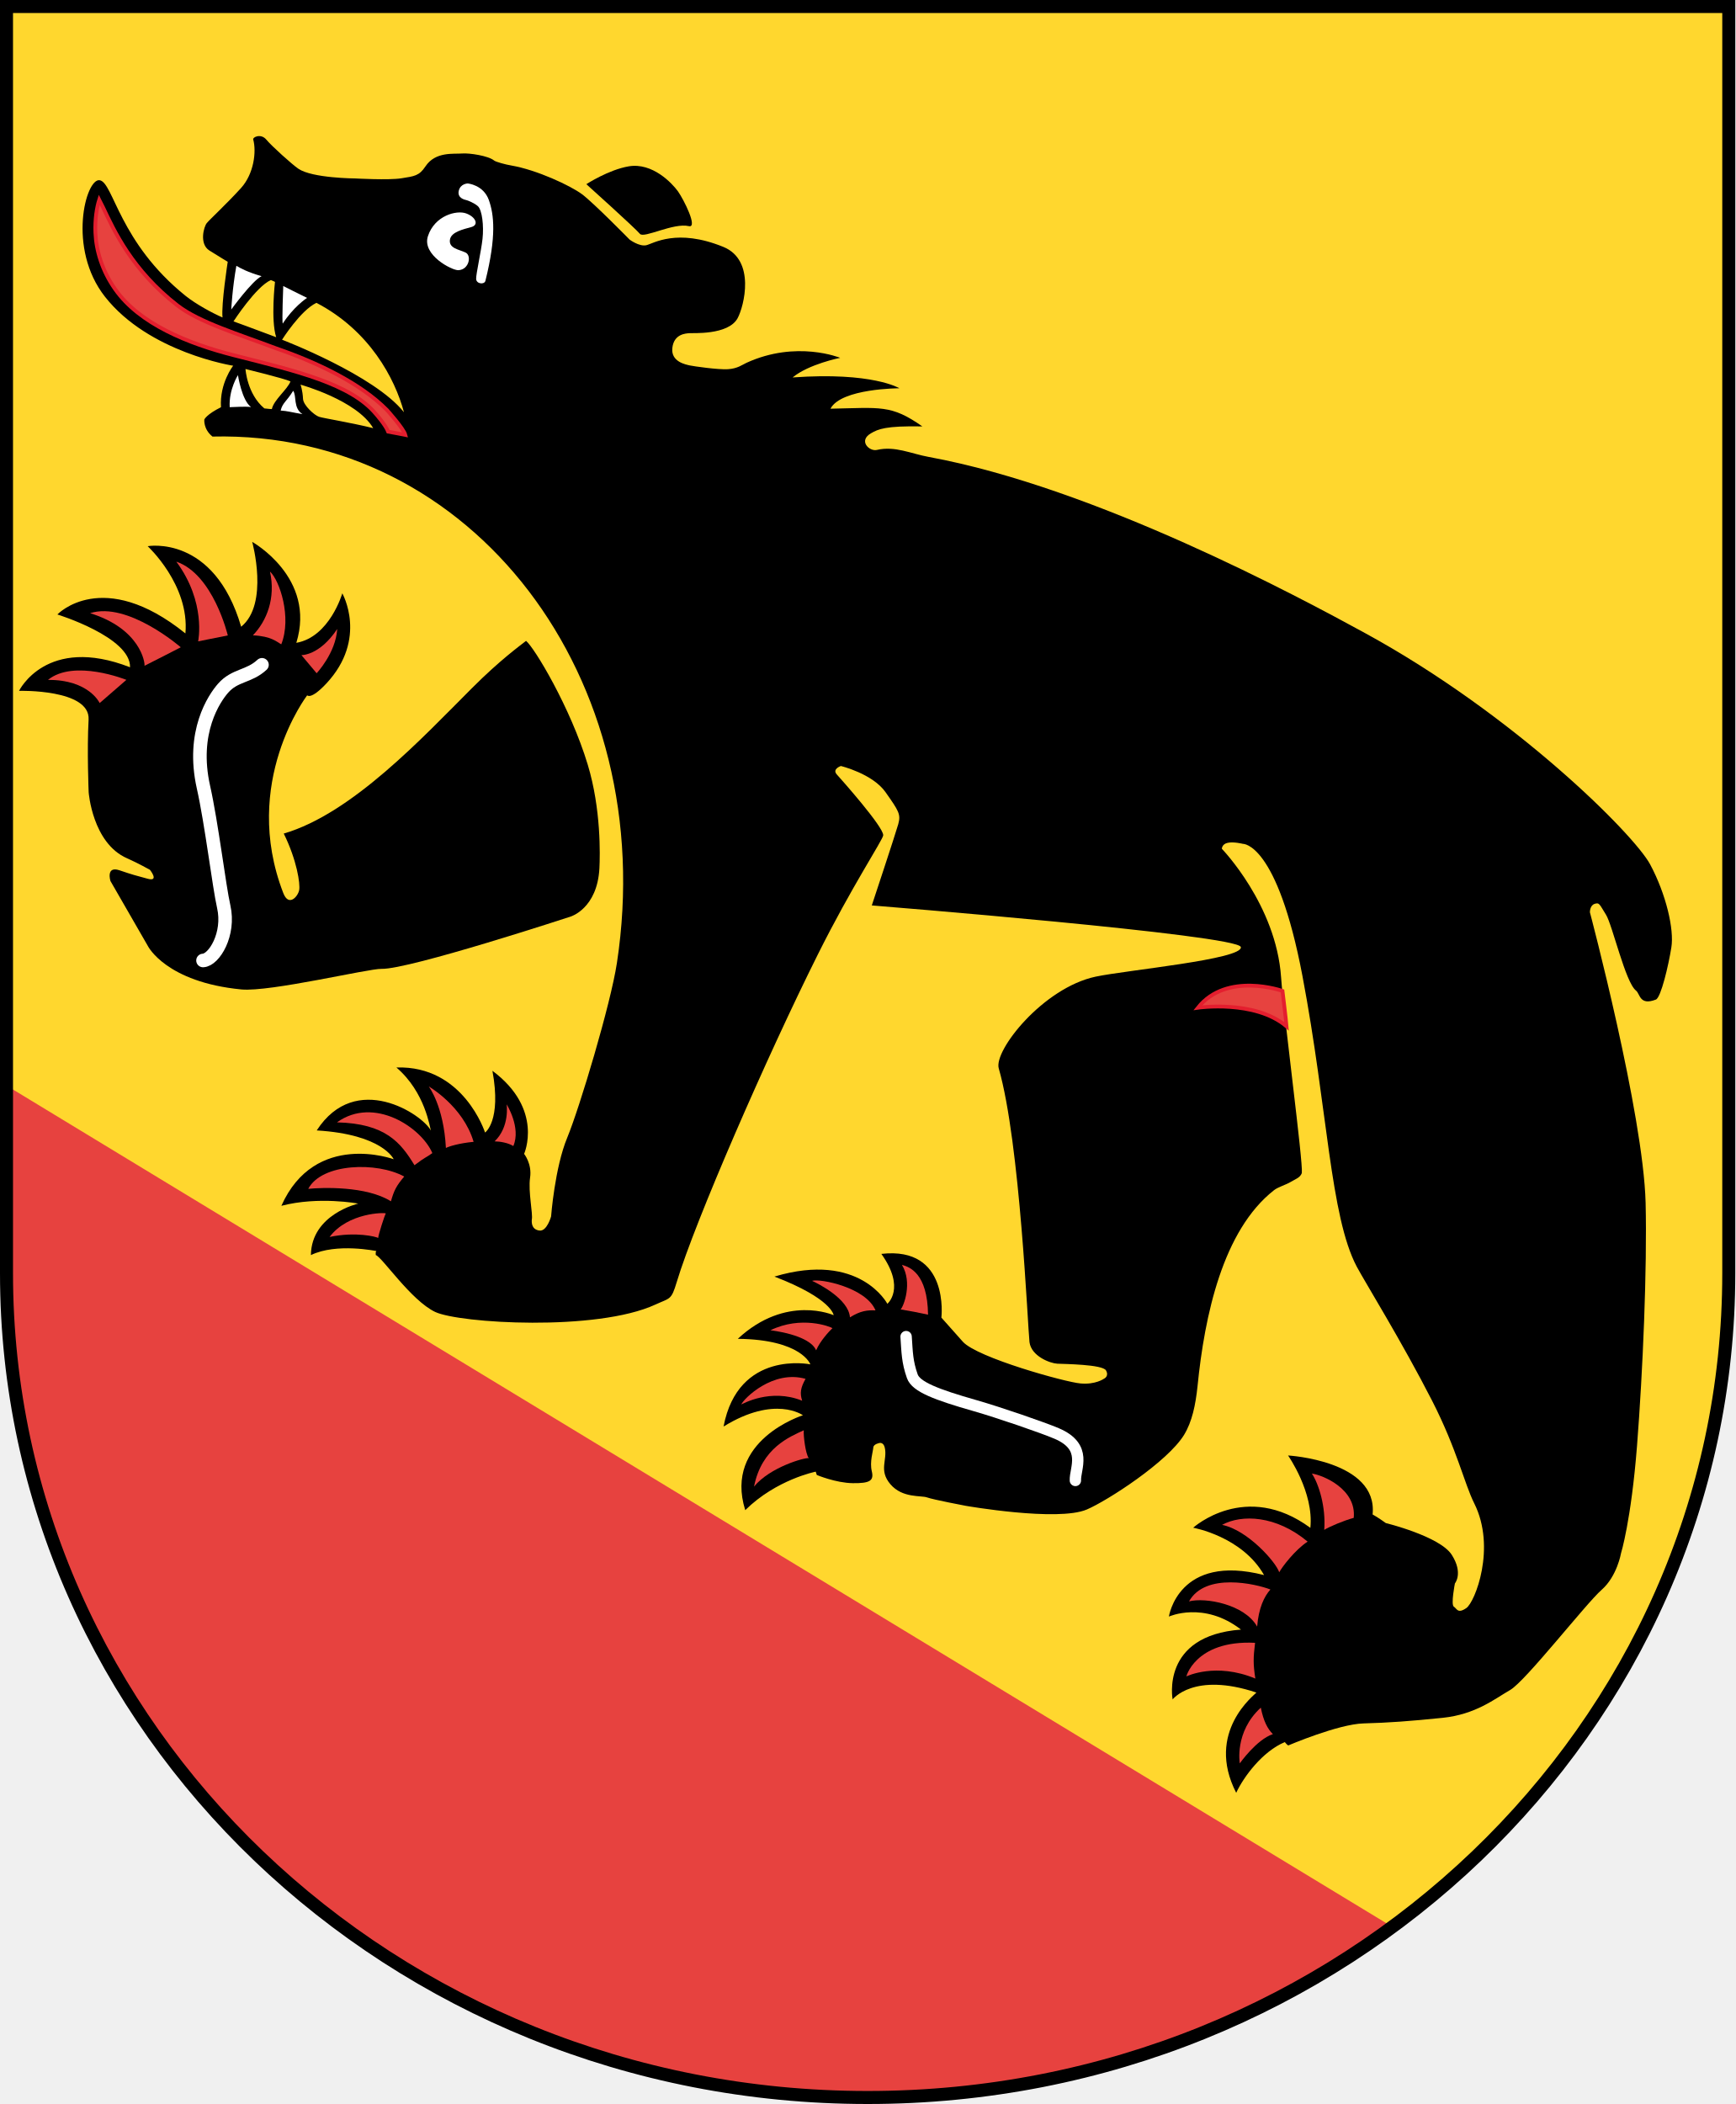
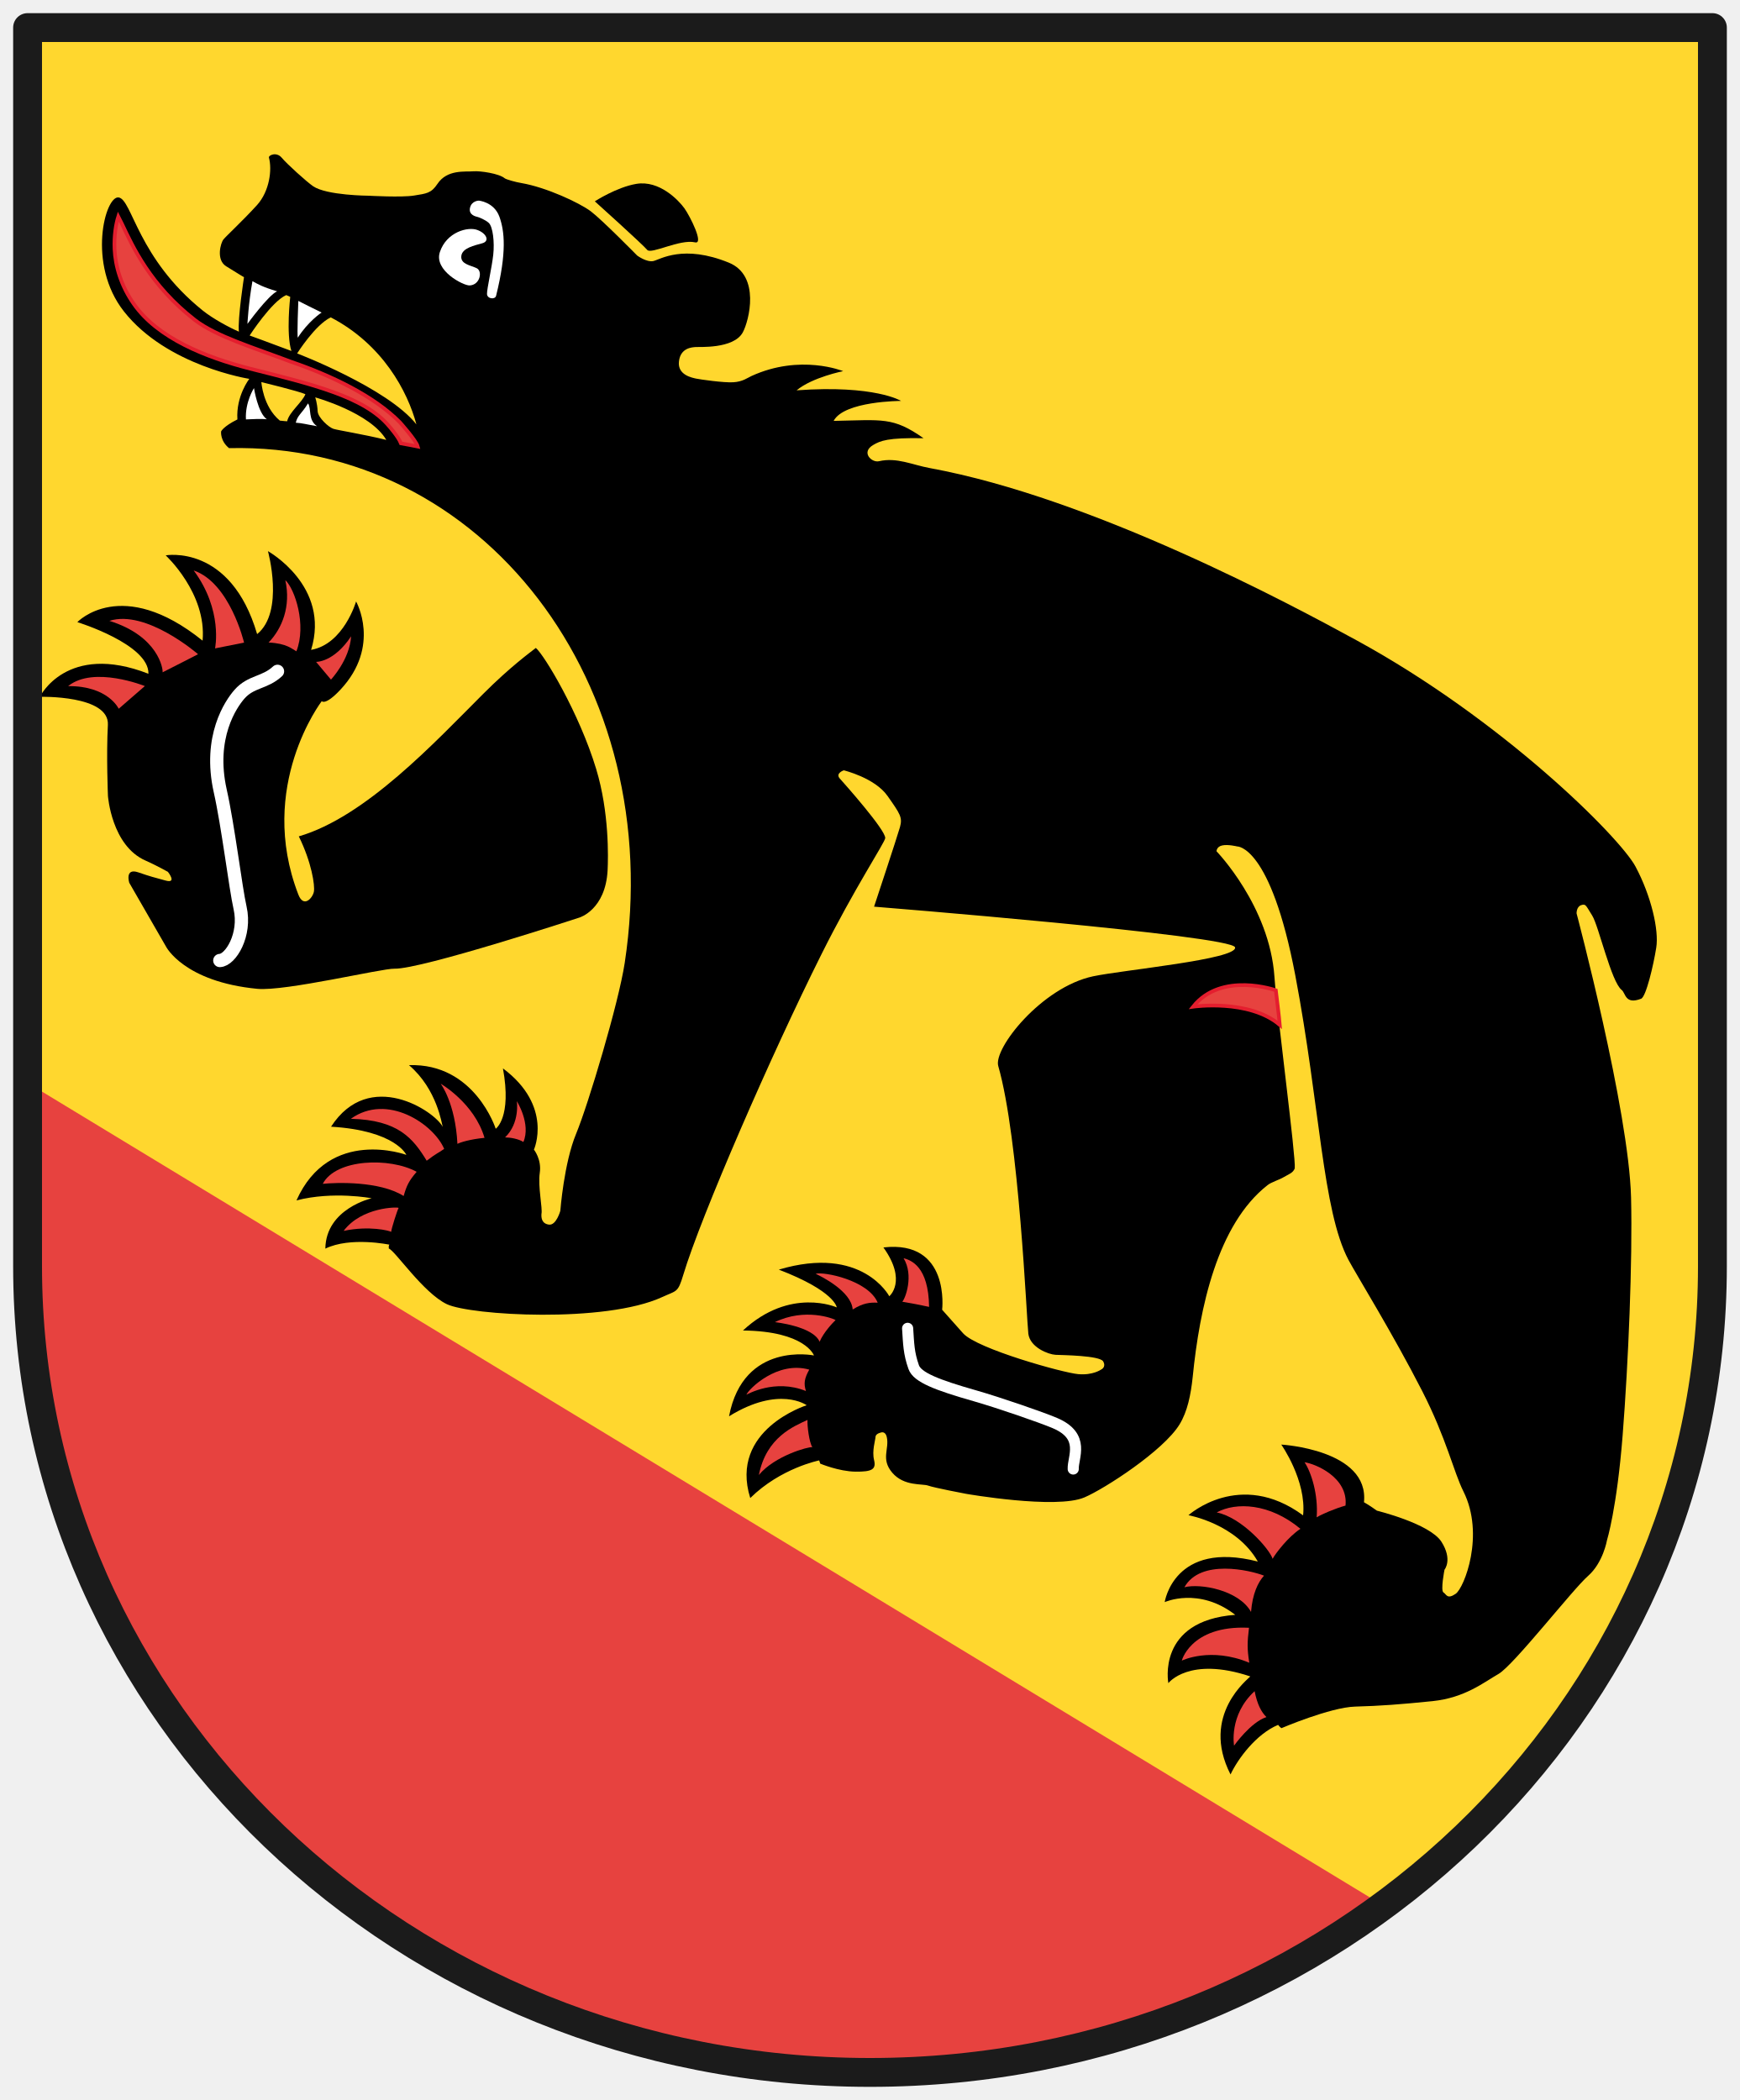
- <svg xmlns="http://www.w3.org/2000/svg" viewBox="-176.002 -213.546 406.505 492.818">
+ <svg xmlns="http://www.w3.org/2000/svg" viewBox="-181.082 -218.626 416.665 502.978">
  <g>
    <path fill="#FFD72E" d="M27.127-212.022h201.852V84.685c0,106.625-90.297,193.063-201.723,193.063 c-111.406,0-201.734-86.438-201.734-193.063v-296.707H27.127z" />
    <path d="M210.557-11.084c-3.766-7.023-31.813-35.09-66.813-54.191c-15.422-8.426-63.109-34.066-102.172-41.242 c-4.227-.773-7.898-2.629-12.164-1.641c-1.77,.41-4.414-2.152-1.367-3.902c1.672-.969,3.375-1.77,12.031-1.609 c-7.359-5.16-9.801-4.367-21.527-4.148c2.496-4.777,16.152-4.785,16.152-4.785s-6.289-3.891-25.023-2.535 c3.789-3.137,11.145-4.594,11.145-4.594s-10.227-4.207-21.969,1.176c-.953,.434-2.066,1.352-4.352,1.488 c-2.289,.137-7.961-.68-8.891-.879c-.91-.211-4.504-.832-4.102-4.129c.375-3.289,3.207-3.359,3.926-3.426 c.703-.094,9.168,.539,11.367-3.527c1.488-2.766,4.281-13.574-3.352-16.688c-10.91-4.441-16.414-.777-18.047-.391 c-1.648,.367-3.902-1.313-3.902-1.313s-8.418-8.578-11.145-10.625c-2.738-2.031-10.594-5.703-16.563-6.734 c-1.32-.211-3.672-.859-4.031-1.16c-1.359-1.137-5.848-1.785-7.445-1.656c-1.992,.168-6.313-.512-8.648,3.023 c-1.488,2.246-2.641,2.305-5.617,2.785c-2.969,.484-10.801,.039-10.801,.039s-10.094-.047-13.352-2.273 c-1.52-1.047-6.223-5.281-7.504-6.816c-1.258-1.527-3.238-.598-3.07-.031c.773,2.832,.168,7.992-2.84,11.344 c-3.457,3.801-7.363,7.395-8.043,8.234c-.695,.832-1.816,4.879,.602,6.414c2.406,1.512,4.305,2.648,4.305,2.648 s-1.555,10.023-1.219,13.039c-2.277-.969-6.23-3.113-8.621-5.031c-15.625-12.551-16.93-26.582-20.16-27.113 c-3.234-.527-7.664,15.961,1.238,27.281c10.289,13.104,30.039,16.168,30.039,16.168s-3.223,4.09-2.855,9.719 c-3.43,1.707-3.902,2.875-3.902,2.875s-.289,2.23,1.902,4c60.907-1.435,104.923,56.62,94.747,123.307 c-1.473,9.672-8.73,33.871-11.633,40.902c-2.922,7.031-3.785,18.461-3.785,18.461s-.969,3.555-2.742,3.305 c-1.73-.242-1.84-1.648-1.777-2.555c.305-1.328-.879-6.539-.406-9.82c.496-3.242-1.395-5.586-1.395-5.586 s4.688-10.43-7.422-19.461c2.168,11.82-1.73,14.461-1.73,14.461S-67.4,35.966-83.142,36.49c6.801,5.82,7.84,14.195,8.086,14.789 c-1.941-3.789-17.598-14.164-26.75-.047c15.465,.93,18.031,6.75,18.031,6.75s-18.414-6.797-26.313,10.906 c8.785-2.281,18.008-.516,18.008-.516s-10.961,2.484-11.094,12.063c6.016-2.922,15.375-.938,15.375-.938s-.273,0-.176,.922 c1.48,.469,8.262,10.641,13.91,13.328c5.656,2.672,37.832,4.625,51.578-1.719c3.488-1.609,3.719-.969,5.016-5.281 c4.262-14.172,21.168-52.938,33.031-76.68C23.505-5.878,30.869-16.902,30.9-17.902c.063-1.969-9.754-13.008-10.891-14.266 c-1.113-1.262,.969-1.957,.969-1.957s7.43,1.789,10.477,6.148c3.07,4.363,3.609,5.145,2.969,7.465 c-.656,2.328-6.199,19.043-6.199,19.043s85.887,6.895,86.449,9.75c.586,2.863-26.82,5.406-34,6.93 C68.33,17.832,56.752,32.527,57.963,36.699c5,17.344,6.805,60.828,7.203,64.125c.422,3.297,4.82,4.953,6.508,5.047 c1.672,.078,10.57,.164,11.406,1.563c.805,1.406-.461,1.953-.461,1.953s-1.984,1.438-5.523,1.109 c-3.539-.297-24.164-6.031-27.539-9.766c-3.344-3.75-5.031-5.656-5.031-5.656s2.016-16.766-14.063-14.922 c5.781,8.094,1.406,11.688,1.406,11.688s-6.453-12.359-26.453-6.375c13.512,5.188,13.871,9.047,13.871,9.047 s-11.109-5-22.453,5.531c14.977,.172,17,5.984,17,5.984s-16.898-3.5-20.336,14.563c12.055-7.445,18.59-2.641,18.59-2.641 s-18.633,5.828-13.512,22.227c7.289-7.195,16.512-9.016,16.512-9.016l.25,.773c0,0,4.422,1.867,8.438,1.922 c4.008,.047,4.984-.578,4.449-2.789c-.535-2.211,.313-4.711,.352-5.563c.055-.836,1.48-1.063,1.48-1.063 s.906-.211,1.203,1.086c.688,2.898-1.5,5.273,1.328,8.586c2.836,3.313,7.211,2.57,8.594,3.086 c1.375,.508,9.047,1.961,9.047,1.961s21.555,3.773,28.359,.867c4.813-2.047,18.938-11.172,22.797-17.5 c1.875-3.078,2.688-7.016,3.141-11.344c1.656-16.609,5.922-36.531,17.906-45.938c.922-.75,2.875-1.297,3.906-1.938 c1.156-.703,2.188-.953,2.625-2.078c.328-2.625-4.203-36.469-4.859-45.859c-1.156-16.992-13.875-30.105-13.875-30.105 s0-1.113,1.375-1.398c1.383-.305,3.578,.246,3.578,.246s7.984-.344,13.922,30.922c5.922,31.242,6.484,56.273,12.719,68.094 c1.906,3.578,10.625,17.656,17.656,31.414c5.813,11.375,7.531,19.359,9.875,24.047c5.188,10.359,.188,23.125-1.859,24.523 c-2.063,1.414-2.203,.102-2.922-.328c-.734-.461,.25-5.445,.25-5.445s2.016-2.406-.75-6.719 c-2.797-4.328-15.438-7.422-15.438-7.422s-1.875-1.359-3.094-2.016c1.297-12.625-19.805-13.813-19.805-13.813 s6.086,8.625,5.227,16.953c-15.164-11.164-27.453-.031-27.453-.031s11.453,2.016,16.609,11.094 c-20.109-5.156-22.297,9.719-22.297,9.719s8.164-3.719,16.891,3.047c-18.922,1.406-16.016,16.359-16.016,16.359 s4.938-6.516,19.625-1.609c-.281,.438-12.063,9.203-4.734,23.477c1.719-3.695,6.141-9.695,11.391-11.875 c.531,.672,.625,.625,.797,.789c0,0,11.688-5,17.641-5.164c5.969-.164,10.844-.523,18.563-1.313 c7.719-.805,12.172-4.438,15.797-6.523c3.609-2.078,17.813-20.313,21.422-23.461c3.609-3.164,4.531-8.539,4.531-8.539 s2.375-7.625,3.75-25.133c1.375-17.523,2.392-41.633,2.017-56.984C208.965,47.277,196.45,.144,196.45,.144 s-.047-1.574,1.078-1.969c1.148-.383,1.109,.012,2.672,2.504c1.547,2.465,4.546,15.852,7.046,17.801 c.969,.746,.805,3.594,4.655,2.105c1.188-.449,2.97-8.063,3.625-12.215C216.213,4.154,214.307-4.069,210.557-11.084 M-112.544-147.948c.457,.168,.961,.43,.961,.43s-1.023,8.938,.281,12.953c-5.527-2.09-10-3.703-10-3.703 S-116.041-146.413-112.544-147.948 M-112.318-117.725c-.219,.016-.855-.078-1.754-.16c-4.07-3.375-4.422-9.23-4.422-9.23 s9.023,2.199,10.543,2.902C-108.677-122.303-111.873-119.885-112.318-117.725 M-101.248-115.917 c-1.113-.352-3.664-2.672-3.766-4.176c-.098-2.055-.586-3.359-.586-3.359s13.184,3.633,17.023,10.191 C-93.935-114.588-100.134-115.565-101.248-115.917 M-109.927-133.975c0,0,4.328-6.879,8.055-8.637 c12.426,6.48,18.379,17.695,20.504,25.629C-88.263-125.702-109.927-133.975-109.927-133.975" />
    <path d="M-109.529-18.303c16.02-4.672,32.539-22.516,44.113-34.086c6.578-6.586,11.328-10,12.648-11.047 c1.938,1.574,10.367,15.512,14.449,28.992c3.152,10.406,2.887,21.191,2.734,24.285C-36.087-.741-42.294,1.13-42.294,1.13 S-80.119,13.548-86.63,13.388c-2.992-.09-26.113,5.453-32.816,4.824c-17.625-1.695-21.879-10.113-21.879-10.113l-8.809-15.297 c0,0-1.113-3.582,2.113-2.504c3.23,1.105,3.652,1.168,6.559,1.969c2.902,.816,.582-2.078,.582-2.078s-2.863-1.602-5.375-2.707 c-8.113-3.566-8.977-15.457-8.977-15.457s-.414-9.828-.016-17.023c.395-7.191-16.289-6.734-16.289-6.734s6.387-13.168,26-5.52 c.176-7.066-17.023-12.367-17.023-12.367s10.563-11.191,29.992,4.438c1.016-11.367-8.84-20.43-8.84-20.43 s15.543-2.824,21.898,18.863c6.605-5.336,2.59-19.871,2.59-19.871s15.039,8.359,10.336,23.645 c7.832-1.383,10.77-11.598,10.77-11.598s6.039,10.648-3.73,21.113c-3.672,3.926-4.496,2.773-4.496,2.773 s-15.613,20.395-5.605,46.305c1.277,3.336,3.438,.824,3.727-.672C-105.638-6.542-106.455-12.061-109.529-18.303" />
    <path d="M-38.646-170.405c0,0,11.48,10.328,12.559,11.641c.938,1.109,7.855-2.656,11.449-1.816 c2.191,.512-1.168-6.199-2.543-8.145c-1.387-1.922-5.977-6.785-11.516-5.863C-33.408-173.803-38.646-170.405-38.646-170.405" />
    <path fill="#E7423F" d="M-87.919-116.557c-5.895-7.098-18.617-10.055-33.289-13.777c-10.605-2.703-22.109-7.293-27.832-15.496 c-3.008-4.27-4.438-8.973-4.613-13.191c-.129-3.16,.32-5.918,.902-7.75c.297,.559,.578,1.152,.84,1.703 c2.594,5.473,6.785,14.766,17.504,23.094c5.113,3.945,14.219,6.664,23.098,10.027c9.535,3.277,19.75,8.137,25.961,14.445 c0,0,3.934,4.371,4.309,5.84c-.895-.168-2.301-.496-4.031-.781C-85.677-114.022-87.919-116.557-87.919-116.557" />
    <path fill="none" stroke="#E41E2E" stroke-width="0.888" d="M-87.919-116.557c-5.895-7.098-18.617-10.055-33.289-13.777 c-10.605-2.703-22.109-7.293-27.832-15.496c-3.008-4.27-4.438-8.973-4.613-13.191c-.129-3.16,.32-5.918,.902-7.75 c.297,.559,.578,1.152,.84,1.703c2.594,5.473,6.785,14.766,17.504,23.094c5.113,3.945,14.219,6.664,23.098,10.027 c9.535,3.277,19.75,8.137,25.961,14.445c0,0,3.934,4.371,4.309,5.84c-.895-.168-2.301-.496-4.031-.781 C-85.677-114.022-87.919-116.557-87.919-116.557z" />
    <path fill="#FFFFFF" d="M-122.189-118.174c1.52-.031,3.453-.207,5-.031c-2.16-1.52-3.074-7.473-3.074-7.473 S-122.431-122.303-122.189-118.174" />
    <path fill="#FFFFFF" d="M-110.255-117.381c1.504,.078,2.57,.406,5.098,.84c-2.227-1.488-1.297-4.254-2.168-5.465 C-108.873-119.475-109.822-119.213-110.255-117.381" />
    <path fill="#FFFFFF" d="M-109.759-137.756c2.344-3.711,5.527-5.961,5.703-6.008c-1.086-.504-5.59-2.785-5.59-2.785 S-109.99-138.092-109.759-137.756" />
    <path fill="#FFFFFF" d="M-121.83-141.045c0,0,4.926-6.793,7.102-7.809c-3.375-.992-4.781-1.793-5.902-2.43 C-121.576-146.038-121.83-141.045-121.83-141.045" />
    <path fill="#E7423F" d="M104.62,22.49c0,0,13.344-1.934,20.766,4.363c-.094-1.234-.953-8.289-.953-8.289 S111.417,13.939,104.62,22.49" />
    <path fill="none" stroke="#E41E2E" stroke-width="0.888" d="M104.62,22.49c0,0,13.344-1.934,20.766,4.363 c-.094-1.234-.953-8.289-.953-8.289S111.417,13.939,104.62,22.49z" />
    <path fill="#FFFFFF" d="M-66.431-170.573c0,0,3.633,.297,4.93,3.832c1.238,3.438,1.816,8.512-.785,18.961 c-.23,.961-2.129,.758-2.176-.426c-.039-1.191,1.168-6.391,1.496-9.406c.328-3.015-.082-6.73-1.09-7.641 c-.824-.746-2.375-1.359-2.711-1.426c-.336-.078-2.145-.445-1.77-2.16C-68.15-170.557-66.431-170.573-66.431-170.573" />
    <path fill="#FFFFFF" d="M-65.576-160.366c1.816-.504,1.016-2.375-1.23-3.191c-2.242-.824-7.359,.496-8.945,5.313 c-1.473,4.406,5.648,8.055,7.121,7.984c2.52-.105,3.176-3.457,1.664-4.146c-1.488-.703-3.855-.953-3.648-2.896 C-70.416-159.252-67.384-159.846-65.576-160.366" />
    <path fill="#E7423F" d="M-105.392-60.1c0,0,4.219,.168,8.387-6.121c-.336,5.625-4.824,10.367-4.824,10.367L-105.392-60.1z" />
    <path fill="#E7423F" d="M-164.767-54.292c6.098-4.961,18.375-.012,18.375-.012l-6.262,5.434 C-152.654-48.877-155.181-54.366-164.767-54.292" />
    <path fill="#E7423F" d="M-154.888-69.924c8.824-2.809,21.234,7.992,21.234,7.992s-6.563,3.375-8.496,4.336 C-142.005-58.327-143.103-66.252-154.888-69.924" />
    <path fill="#E7423F" d="M-134.697-81.991c8.684,2.961,12.059,17.281,12.059,17.281l-6.945,1.383 C-129.591-63.327-127.623-72.436-134.697-81.991" />
    <path fill="#E7423F" d="M-116.759-64.733c3.242-3.375,5.383-8.695,4-14.938c2.281,2.098,5.145,10.746,2.648,17.043 C-111.134-63.167-112.384-64.534-116.759-64.733" />
    <path fill="#E7423F" d="M-55.751,54.888c-1.207-.75-3.086-1.078-4.383-1.094c3.605-3.469,2.816-8.672,2.816-8.672 S-53.888,50.576-55.751,54.888" />
    <path fill="#E7423F" d="M-65.056,53.904c-3.438,.328-5.816,1.078-6.488,1.438c-.512-9.867-4.016-14.406-4.016-14.406 S-67.509,45.56-65.056,53.904" />
    <path fill="#E7423F" d="M-74.72,56.544c-1.75,1.25-1.43,.75-4.184,2.836c-3.238-5.297-6.758-9.758-18.16-10.039 C-88.376,43.107-77.263,50.576-74.72,56.544" />
    <path fill="#E7423F" d="M-103.791,64.919c3.168-6.047,16.129-6.375,22.48-2.883c-1.93,2.273-2.387,3.305-3.113,5.797 C-90.189,64.201-100.677,64.591-103.791,64.919" />
    <path fill="#E7423F" d="M-98.791,76.185c4.305-5.75,13.031-5.766,13.168-5.5c-.273,.375-1.785,5.109-1.785,5.734 C-87.837,76.138-92.615,74.888-98.791,76.185" />
    <path fill="#E7423F" d="M41.401,94.388c-1.969-.438-4.594-.938-6.422-1.234c.719-.703,2.828-6.281,.313-10.422 C37.088,83.201,41.276,84.701,41.401,94.388" />
    <path fill="#E7423F" d="M23.104,95.013c2.465-1.531,4.074-1.719,5.992-1.625c-2.238-5.391-12.992-7.516-14.863-6.922 C15.424,86.998,22.799,90.623,23.104,95.013" />
    <path fill="#E7423F" d="M4.471,98.044c7.219-3.5,14.012-.859,14.539-.5c-.809,.766-2.93,3.063-3.824,5.195 C13.592,99.013,4.471,98.044,4.471,98.044" />
    <path fill="#E7423F" d="M-2.349,115.419c.574-1.375,7.398-8.172,15.055-6c-1.176,2.109-1.367,3.344-.793,5.125 C4.44,111.529-2.095,115.341-2.349,115.419" />
    <path fill="#E7423F" d="M.639,134.654c1.785-9.078,8.402-11.672,11.648-13.188c-.094,1.422,.41,5.422,1.16,6.531 C12.553,127.81,4.377,130.091,.639,134.654" />
    <path fill="#E7423F" d="M141.12,141.982c-2.297,.625-5.688,2.047-6.906,2.813c.406-5.469-1.313-10.813-2.898-13.188 C133.932,131.966,141.807,135.248,141.12,141.982" />
    <path fill="#E7423F" d="M123.667,154.732c-.734-2.359-7.406-9.922-13.391-11.109c4.609-2.516,12.656-2.234,20.047,3.922 C127.401,149.451,124.323,153.482,123.667,154.732" />
    <path fill="#E7423F" d="M102.542,161.544c3.82-6.859,15.703-4.094,19.063-2.781c-1.453,1.594-2.766,4.359-3.109,8.688 C115.557,162.201,106.323,160.56,102.542,161.544" />
    <path fill="#E7423F" d="M101.948,179.107c-.25,.641,1.734-8.563,16.063-7.859c-.422,3.492-.469,4.953,.063,8.375 C108.792,175.748,101.948,179.107,101.948,179.107" />
    <path fill="#E7423F" d="M114.432,199.482c0,0-1.313-7.344,4.922-13.047c.625,3.141,1.578,4.969,2.828,6.203 C118.37,193.888,114.432,199.482,114.432,199.482" />
    <path fill="none" stroke="#FFFFFF" stroke-width="3.176" stroke-linecap="round" stroke-linejoin="round" d="M-114.63-57.831 c-3.074,2.855-6.344,2.313-9.129,5.504c-2.023,2.32-7.48,10.219-4.582,23.145c1.895,8.418,3.664,23.219,4.75,28.008 c1.457,6.426-2.262,12.504-4.855,12.602" />
    <path fill="none" stroke="#FFFFFF" stroke-width="2.664" stroke-linecap="round" stroke-linejoin="round" d="M36.26,99.529 c.25,3.703,.25,5.859,1.453,9.281c.859,2.469,5.625,4.297,14.719,6.891c5.563,1.594,15.875,5.141,19.094,6.516 c7.422,3.156,4.266,8.211,4.391,11" />
    <path fill="#E7423F" d="M-174.478,84.685c0,106.625,90.328,193.063,201.734,193.063c46.254,0,88.879-14.906,122.91-39.969 L-174.478,40.732V84.685z" />
    <polygon fill="#E7423F" points="228.979,-212.022 27.127,-212.022-71.904,-212.022 228.979,-29.381" />
    <g>
      <path fill="none" stroke="#000000" stroke-width="3.048" d="M27.127-212.022h201.852V84.685 c0,106.625-90.297,193.063-201.723,193.063c-111.406,0-201.734-86.438-201.734-193.063v-296.707H27.127z" />
    </g>
  </g>
+   <path data-outline="1" d="M27.127-212.022h201.852V84.685c0,106.625-90.297,193.063-201.723,193.063 c-111.406,0-201.734-86.438-201.734-193.063v-296.707H27.127z" fill="none" stroke="#1b1b1b" stroke-width="6.91" stroke-linejoin="round" />
</svg>
